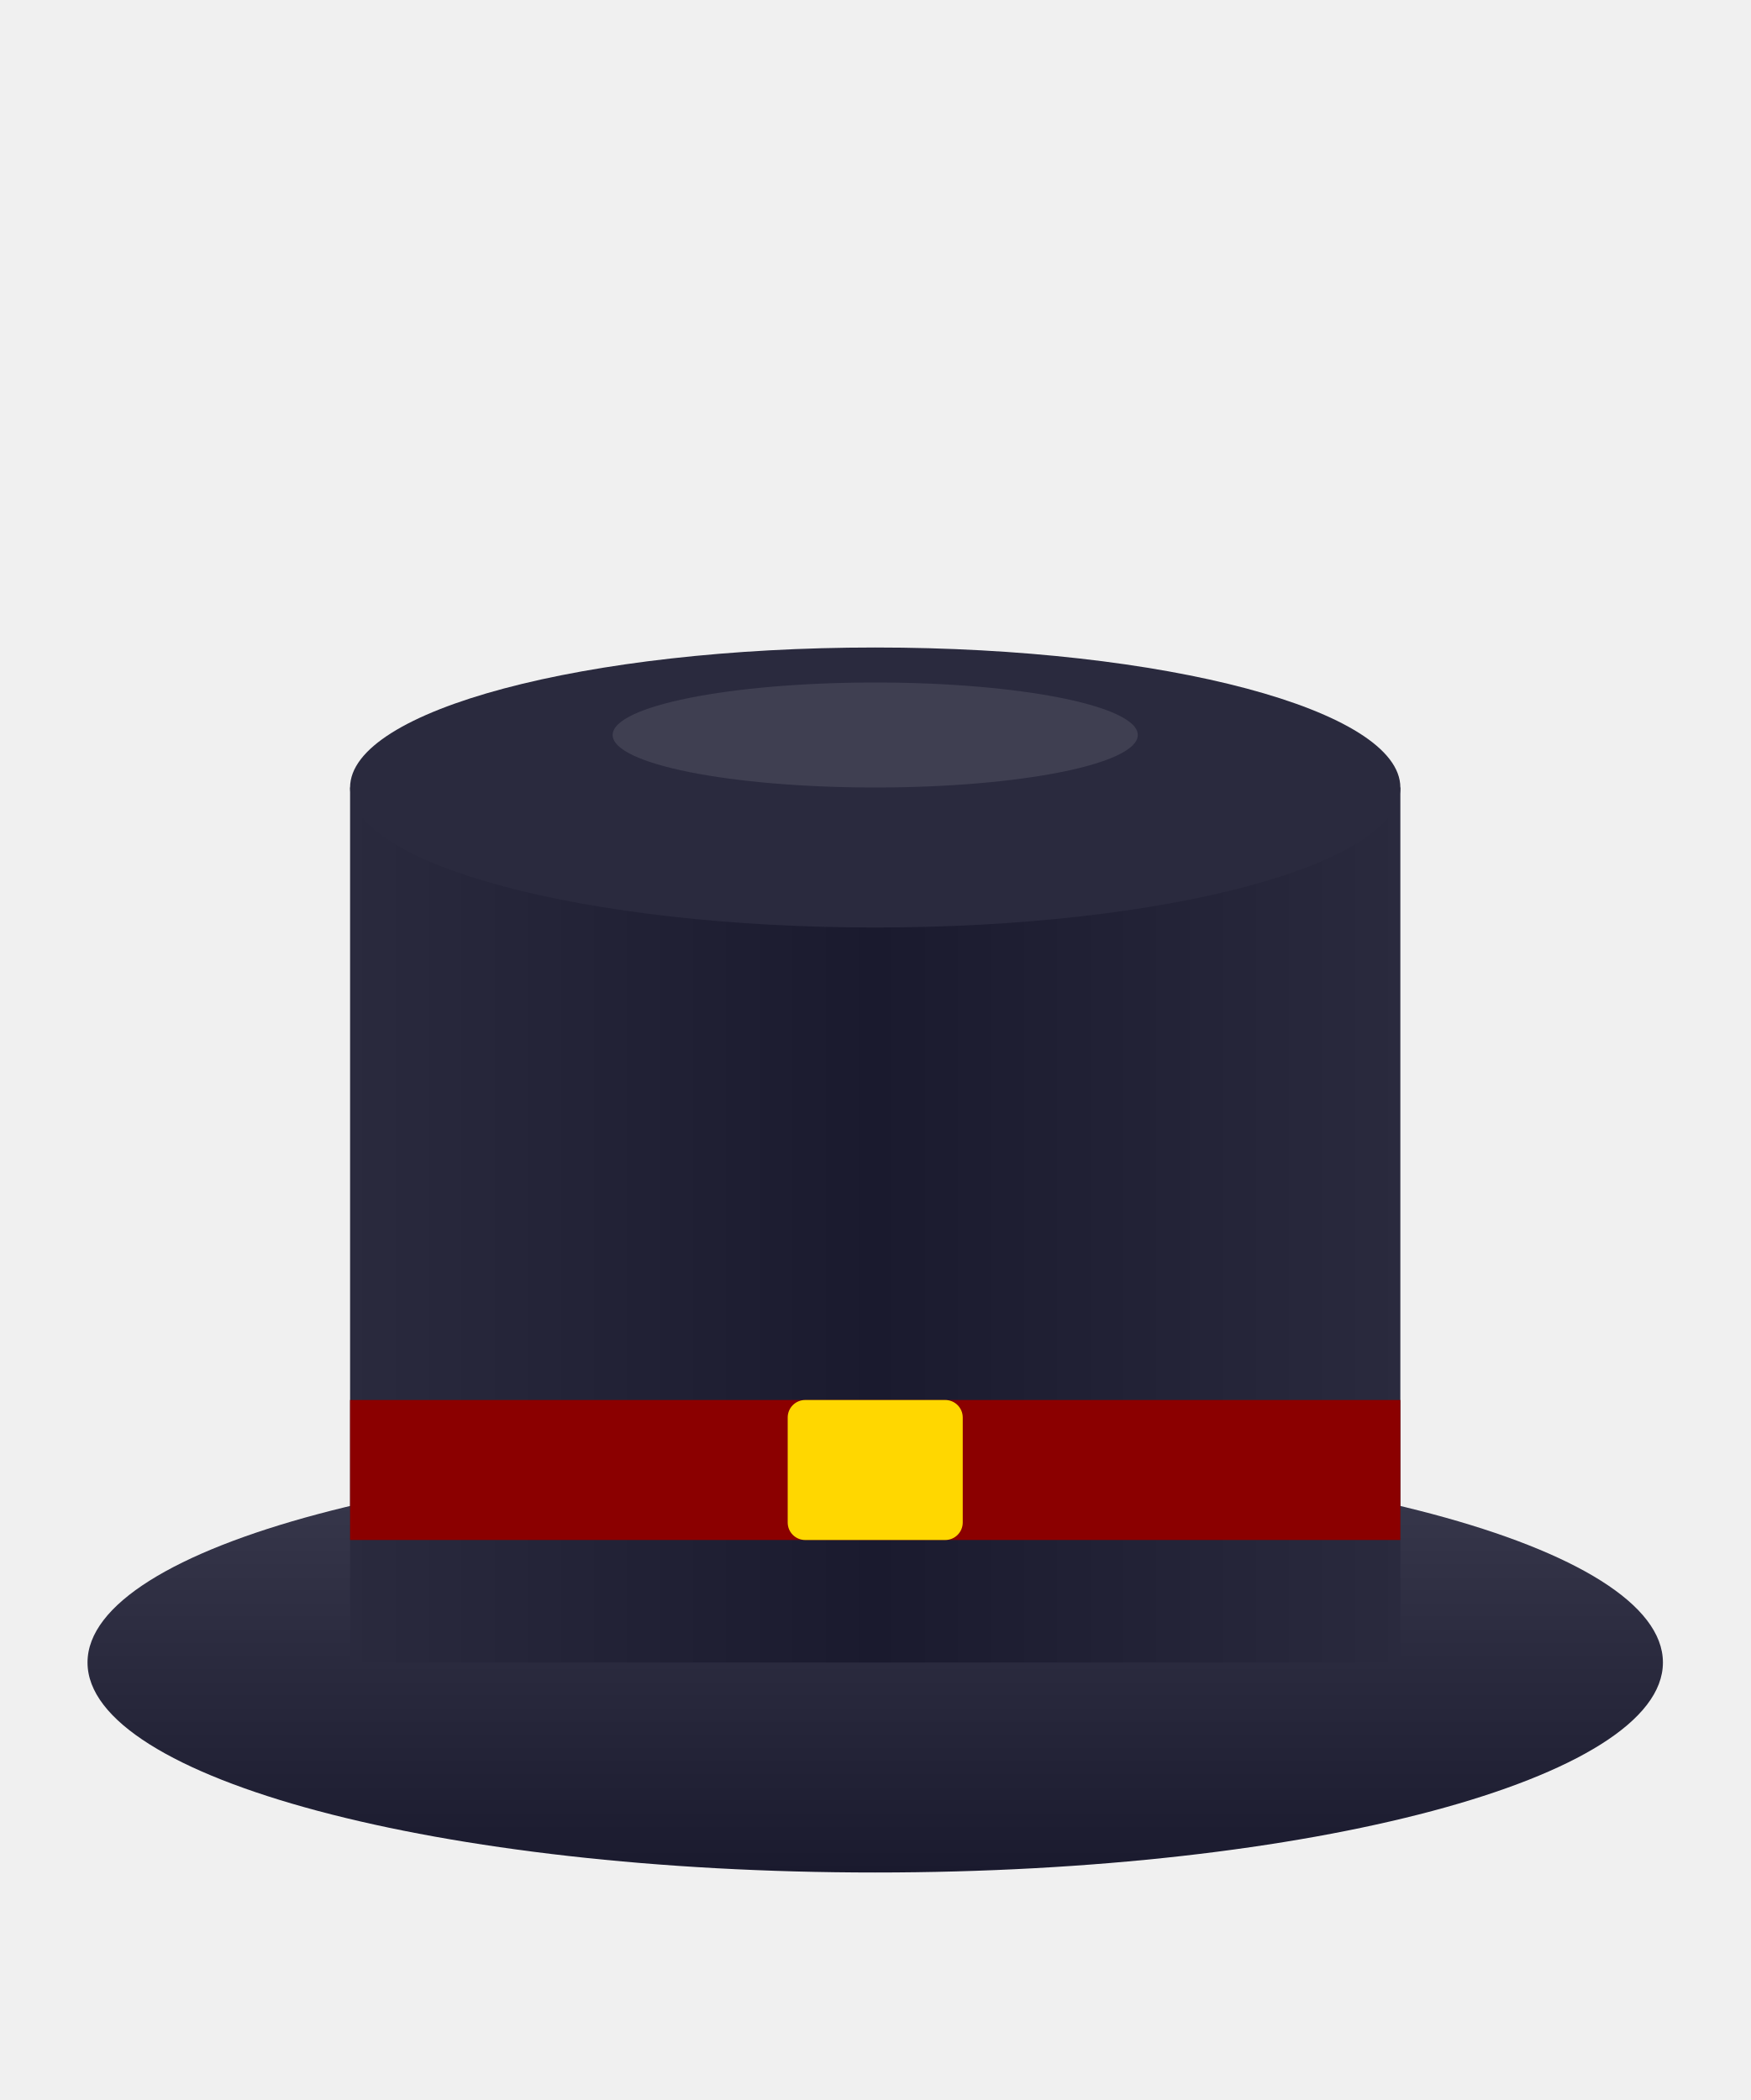
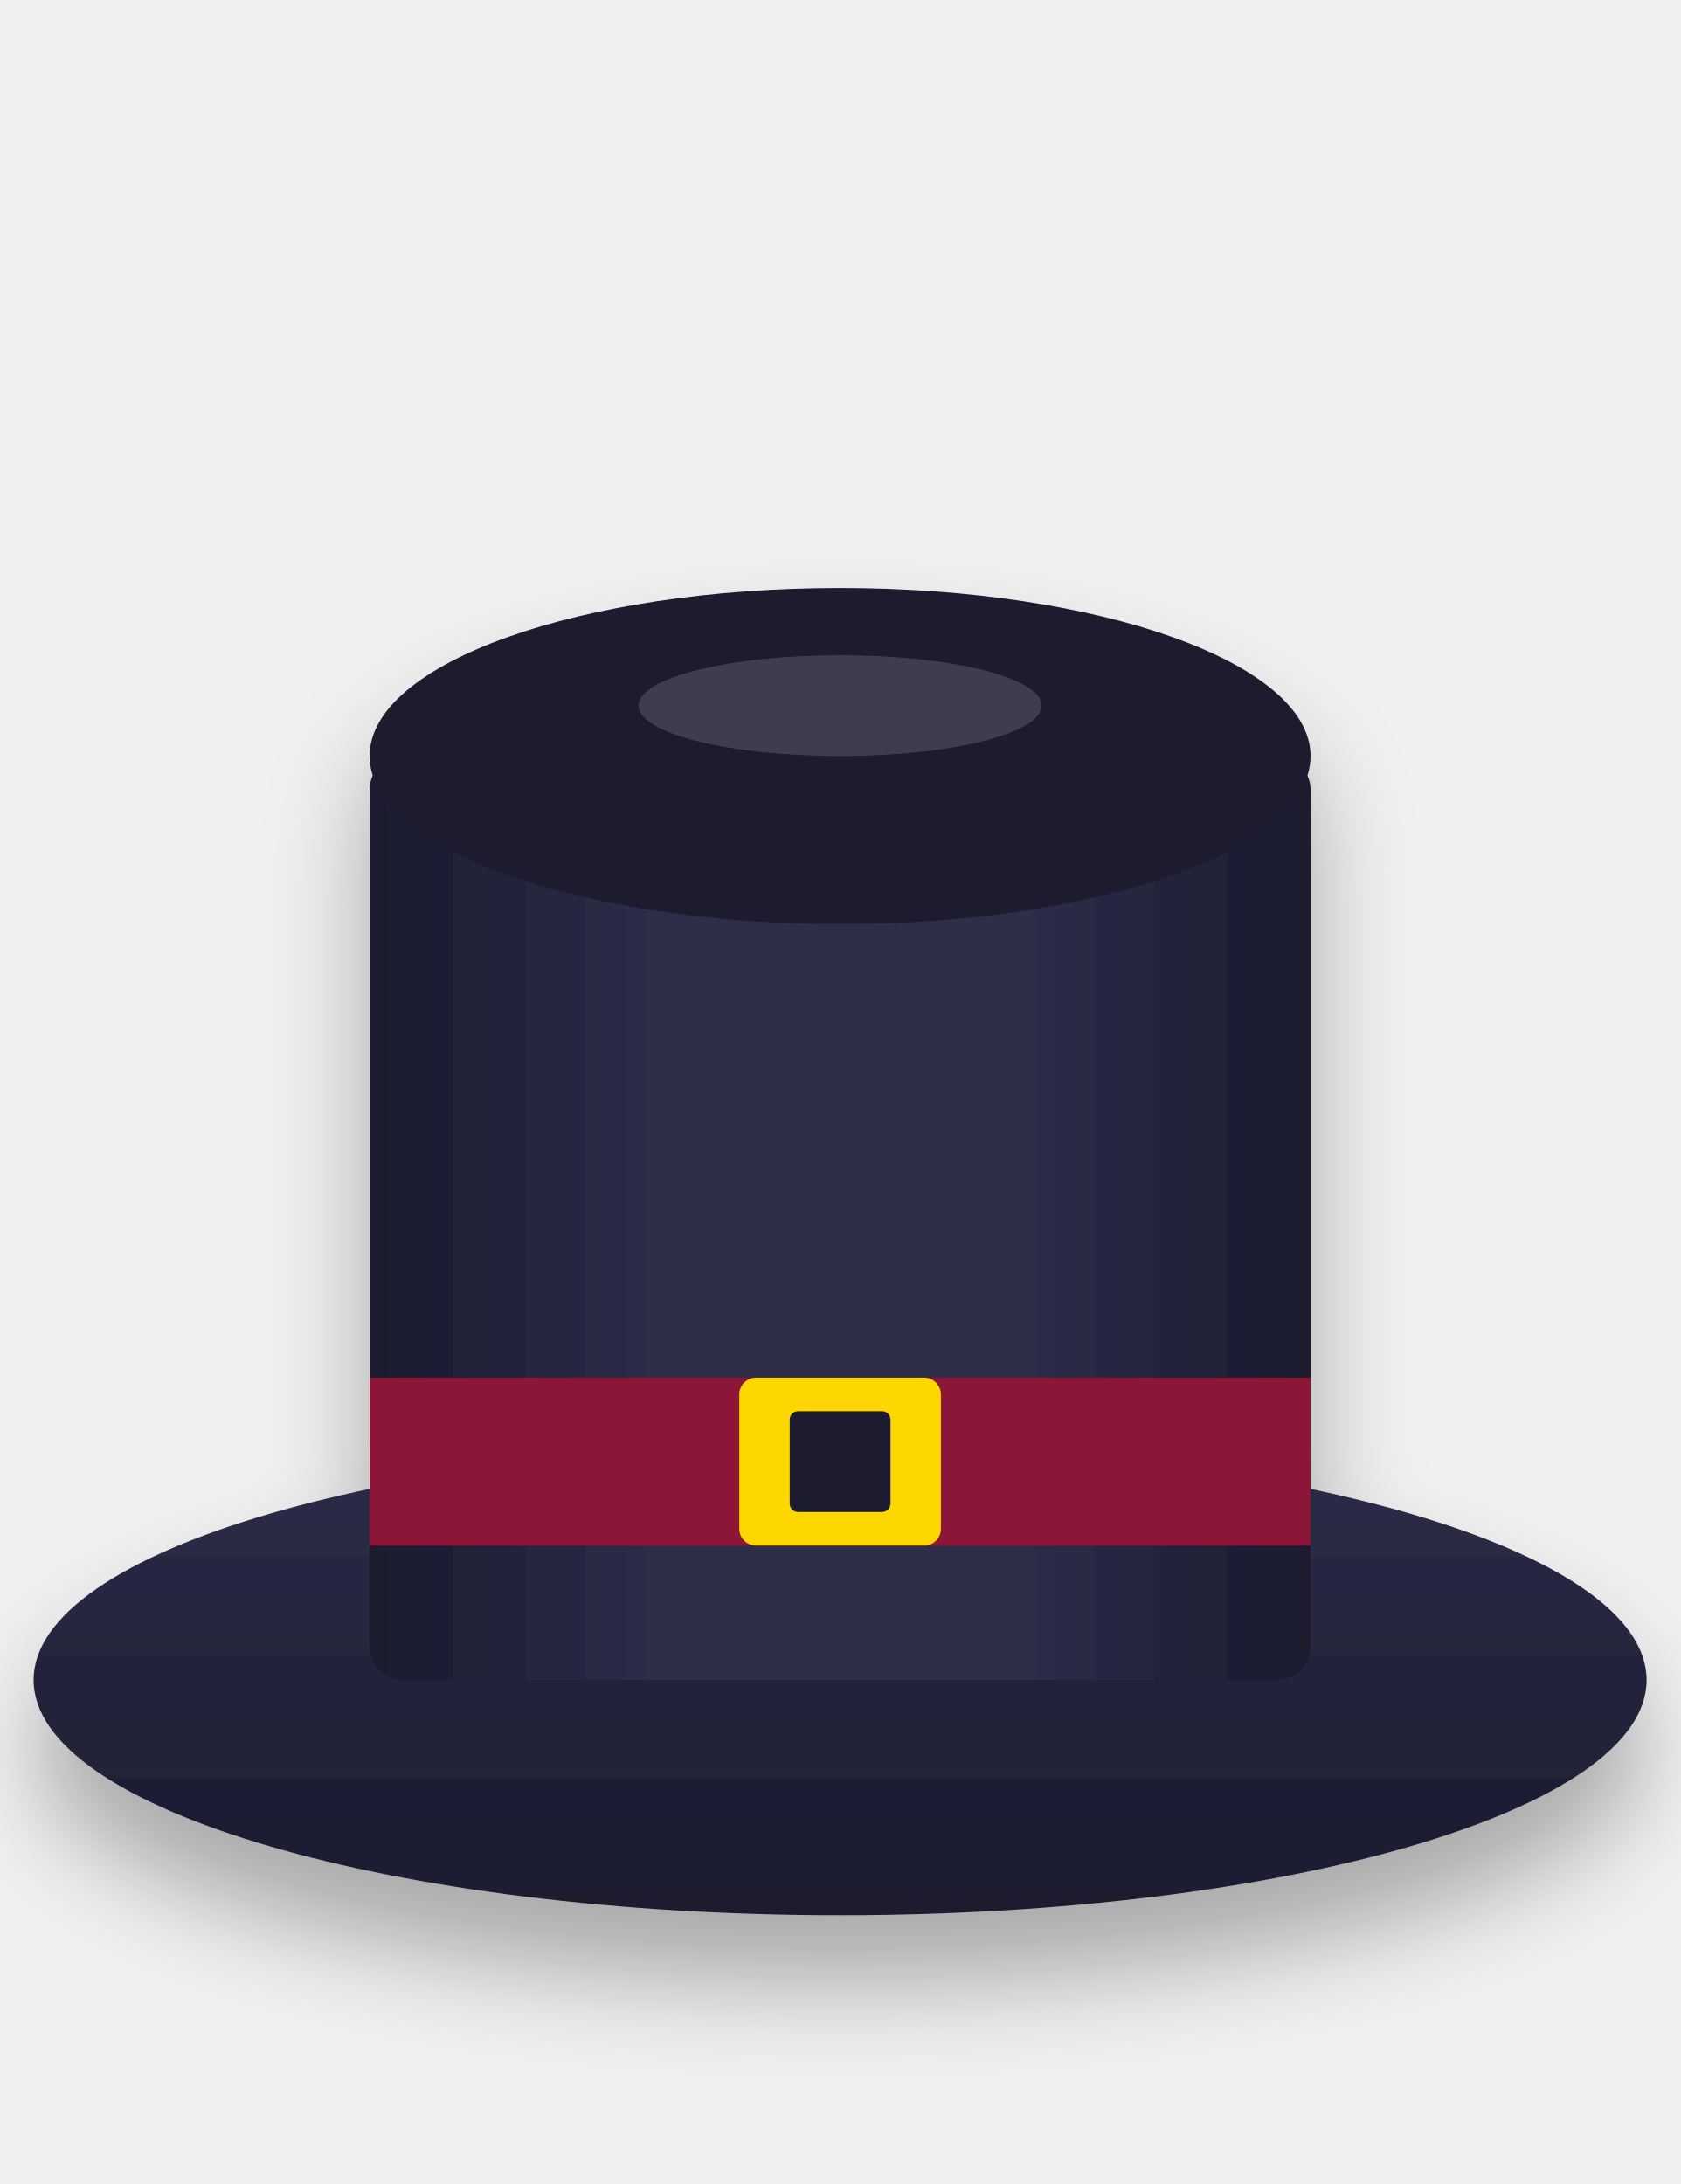
- <svg xmlns="http://www.w3.org/2000/svg" viewBox="0 0 100 120" width="100" height="120">
+ <svg xmlns="http://www.w3.org/2000/svg" viewBox="0 0 100 130" width="100" height="130">
  <defs>
-     <linearGradient id="hatGradient" x1="0%" y1="0%" x2="100%" y2="0%">
-       <stop offset="0%" style="stop-color:#2a2a3e;stop-opacity:1" />
-       <stop offset="50%" style="stop-color:#1a1a2e;stop-opacity:1" />
-       <stop offset="100%" style="stop-color:#2a2a3e;stop-opacity:1" />
+     <linearGradient id="hatBody" x1="0%" y1="0%" x2="100%" y2="0%">
+       <stop offset="0%" stop-color="#1a1a2e" />
+       <stop offset="30%" stop-color="#2d2d4a" />
+       <stop offset="70%" stop-color="#2d2d4a" />
+       <stop offset="100%" stop-color="#1a1a2e" />
    </linearGradient>
-     <linearGradient id="hatBrimGradient" x1="0%" y1="0%" x2="0%" y2="100%">
-       <stop offset="0%" style="stop-color:#3a3a4e;stop-opacity:1" />
-       <stop offset="100%" style="stop-color:#1a1a2e;stop-opacity:1" />
+     <linearGradient id="hatBrim" x1="0%" y1="0%" x2="0%" y2="100%">
+       <stop offset="0%" stop-color="#2d2d4a" />
+       <stop offset="100%" stop-color="#1a1a2e" />
    </linearGradient>
+     <filter id="shadow" x="-20%" y="-20%" width="140%" height="140%">
+       <feDropShadow dx="0" dy="4" stdDeviation="3" flood-opacity="0.3" />
+     </filter>
  </defs>
-   <ellipse cx="50" cy="95" rx="45" ry="12" fill="url(#hatBrimGradient)" />
-   <rect x="20" y="45" width="60" height="50" fill="url(#hatGradient)" />
-   <ellipse cx="50" cy="45" rx="30" ry="8" fill="#2a2a3e" />
-   <rect x="20" y="80" width="60" height="8" fill="#8b0000" />
-   <rect x="45" y="80" width="10" height="8" fill="#ffd700" rx="1" />
-   <ellipse cx="50" cy="42" rx="15" ry="3" fill="#ffffff" opacity="0.1" />
+   <g filter="url(#shadow)">
+     <ellipse cx="50" cy="100" rx="48" ry="14" fill="url(#hatBrim)" />
+     <rect x="22" y="45" width="56" height="55" rx="2" fill="url(#hatBody)" />
+     <ellipse cx="50" cy="45" rx="28" ry="10" fill="#1a1a2e" />
+     <rect x="22" y="82" width="56" height="10" fill="#8b1538" />
+     <rect x="44" y="82" width="12" height="10" fill="#ffd700" rx="1" />
+     <rect x="47" y="84" width="6" height="6" fill="#1a1a2e" rx="0.5" />
+     <ellipse cx="50" cy="42" rx="12" ry="3" fill="#fff" opacity="0.15" />
+   </g>
</svg>
